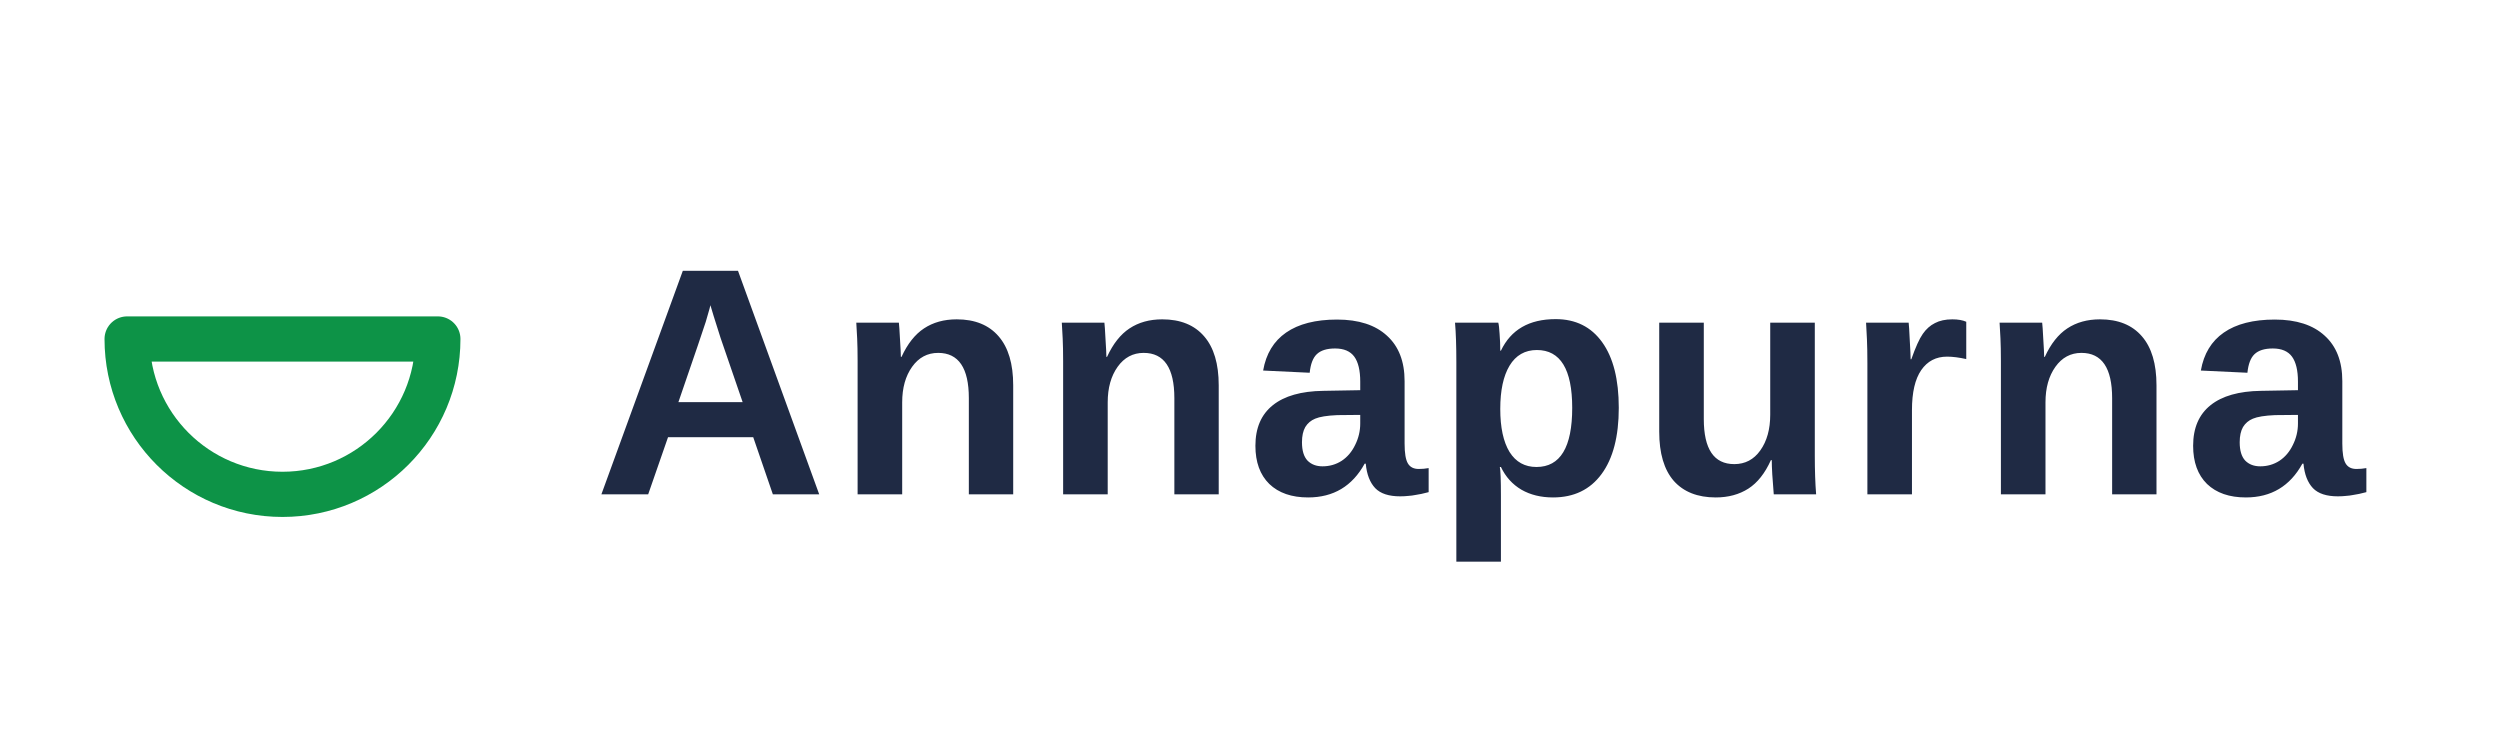
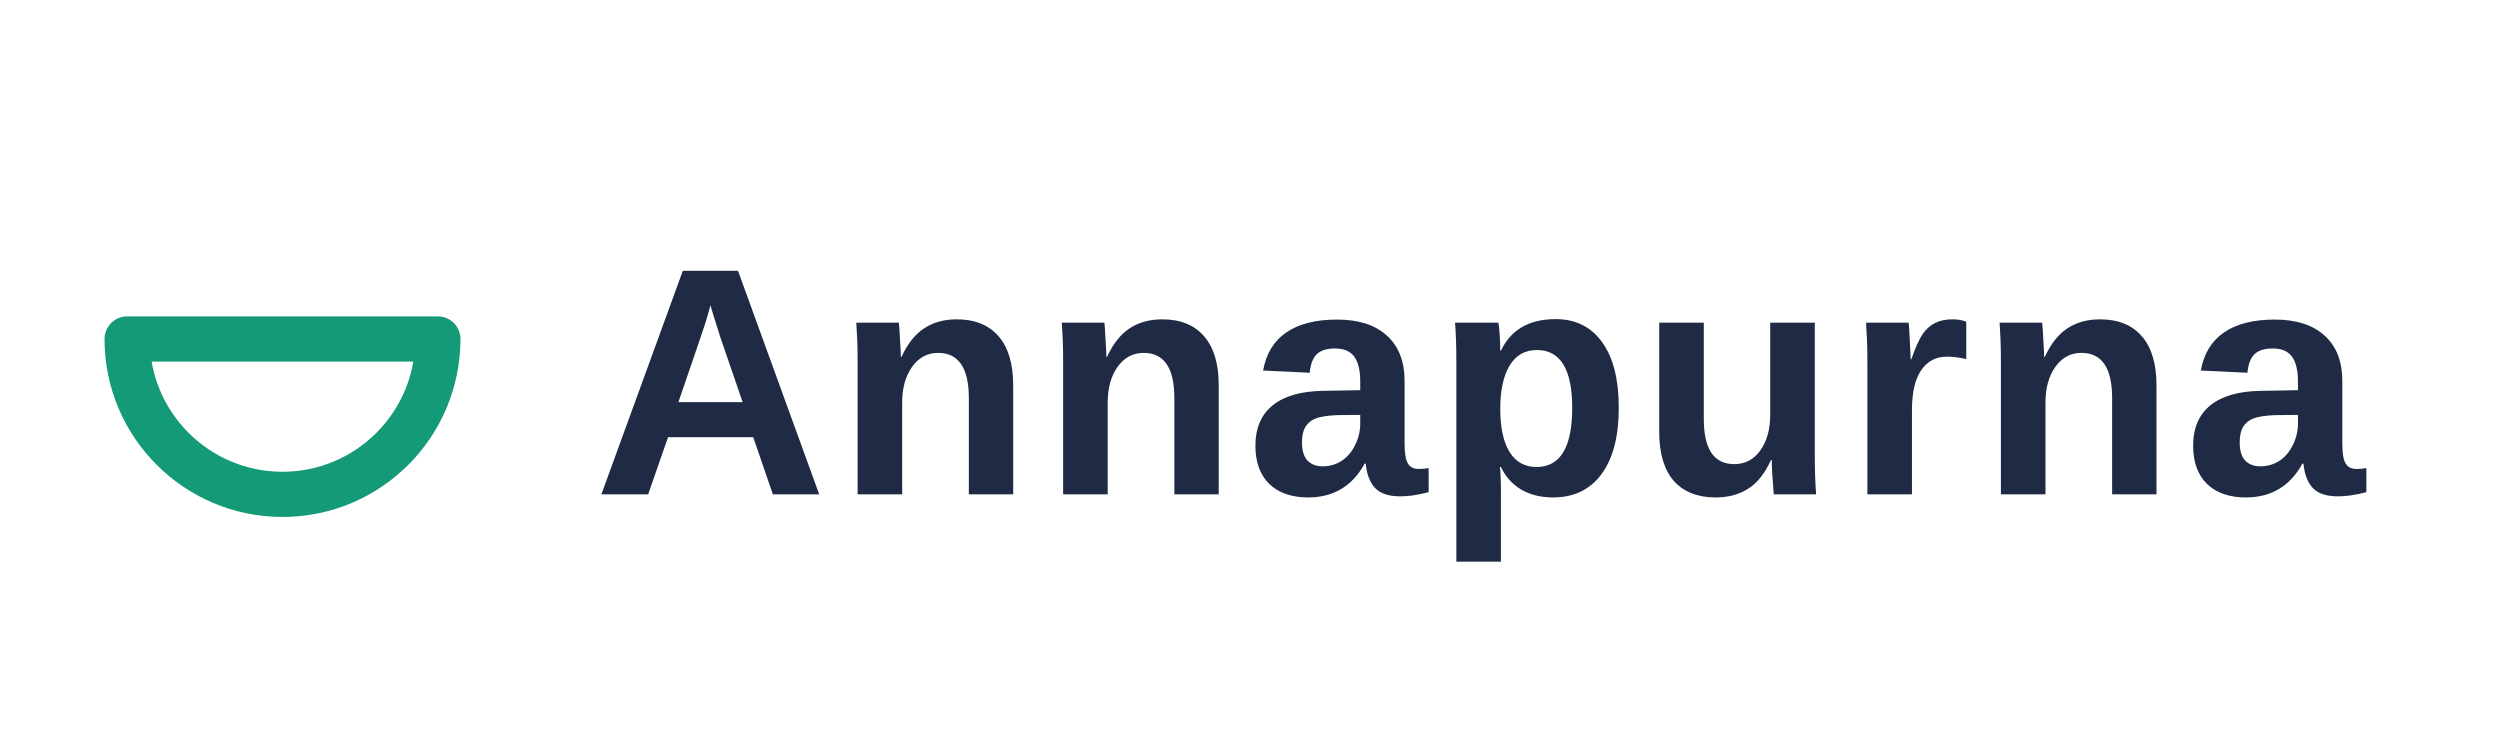
<svg xmlns="http://www.w3.org/2000/svg" width="177" height="52" viewBox="0 0 177 52" role="img" aria-label="Annapurna">
-   <path d="M9 24 q11 0 22 0 a11 11 0 0 1 -22 0 Z" fill="none" stroke="#0d9347" stroke-width="3.2" stroke-linecap="round" stroke-linejoin="round" />
+   <path d="M9 24 q11 0 22 0 a11 11 0 0 1 -22 0 Z" fill="none" stroke="#159a78" stroke-width="3.2" stroke-linecap="round" stroke-linejoin="round" />
  <text x="42" y="35" font-family="Poppins, Arial, sans-serif" font-size="23" font-weight="700" letter-spacing=".5" fill="#1f2a44">Annapurna</text>
</svg>
